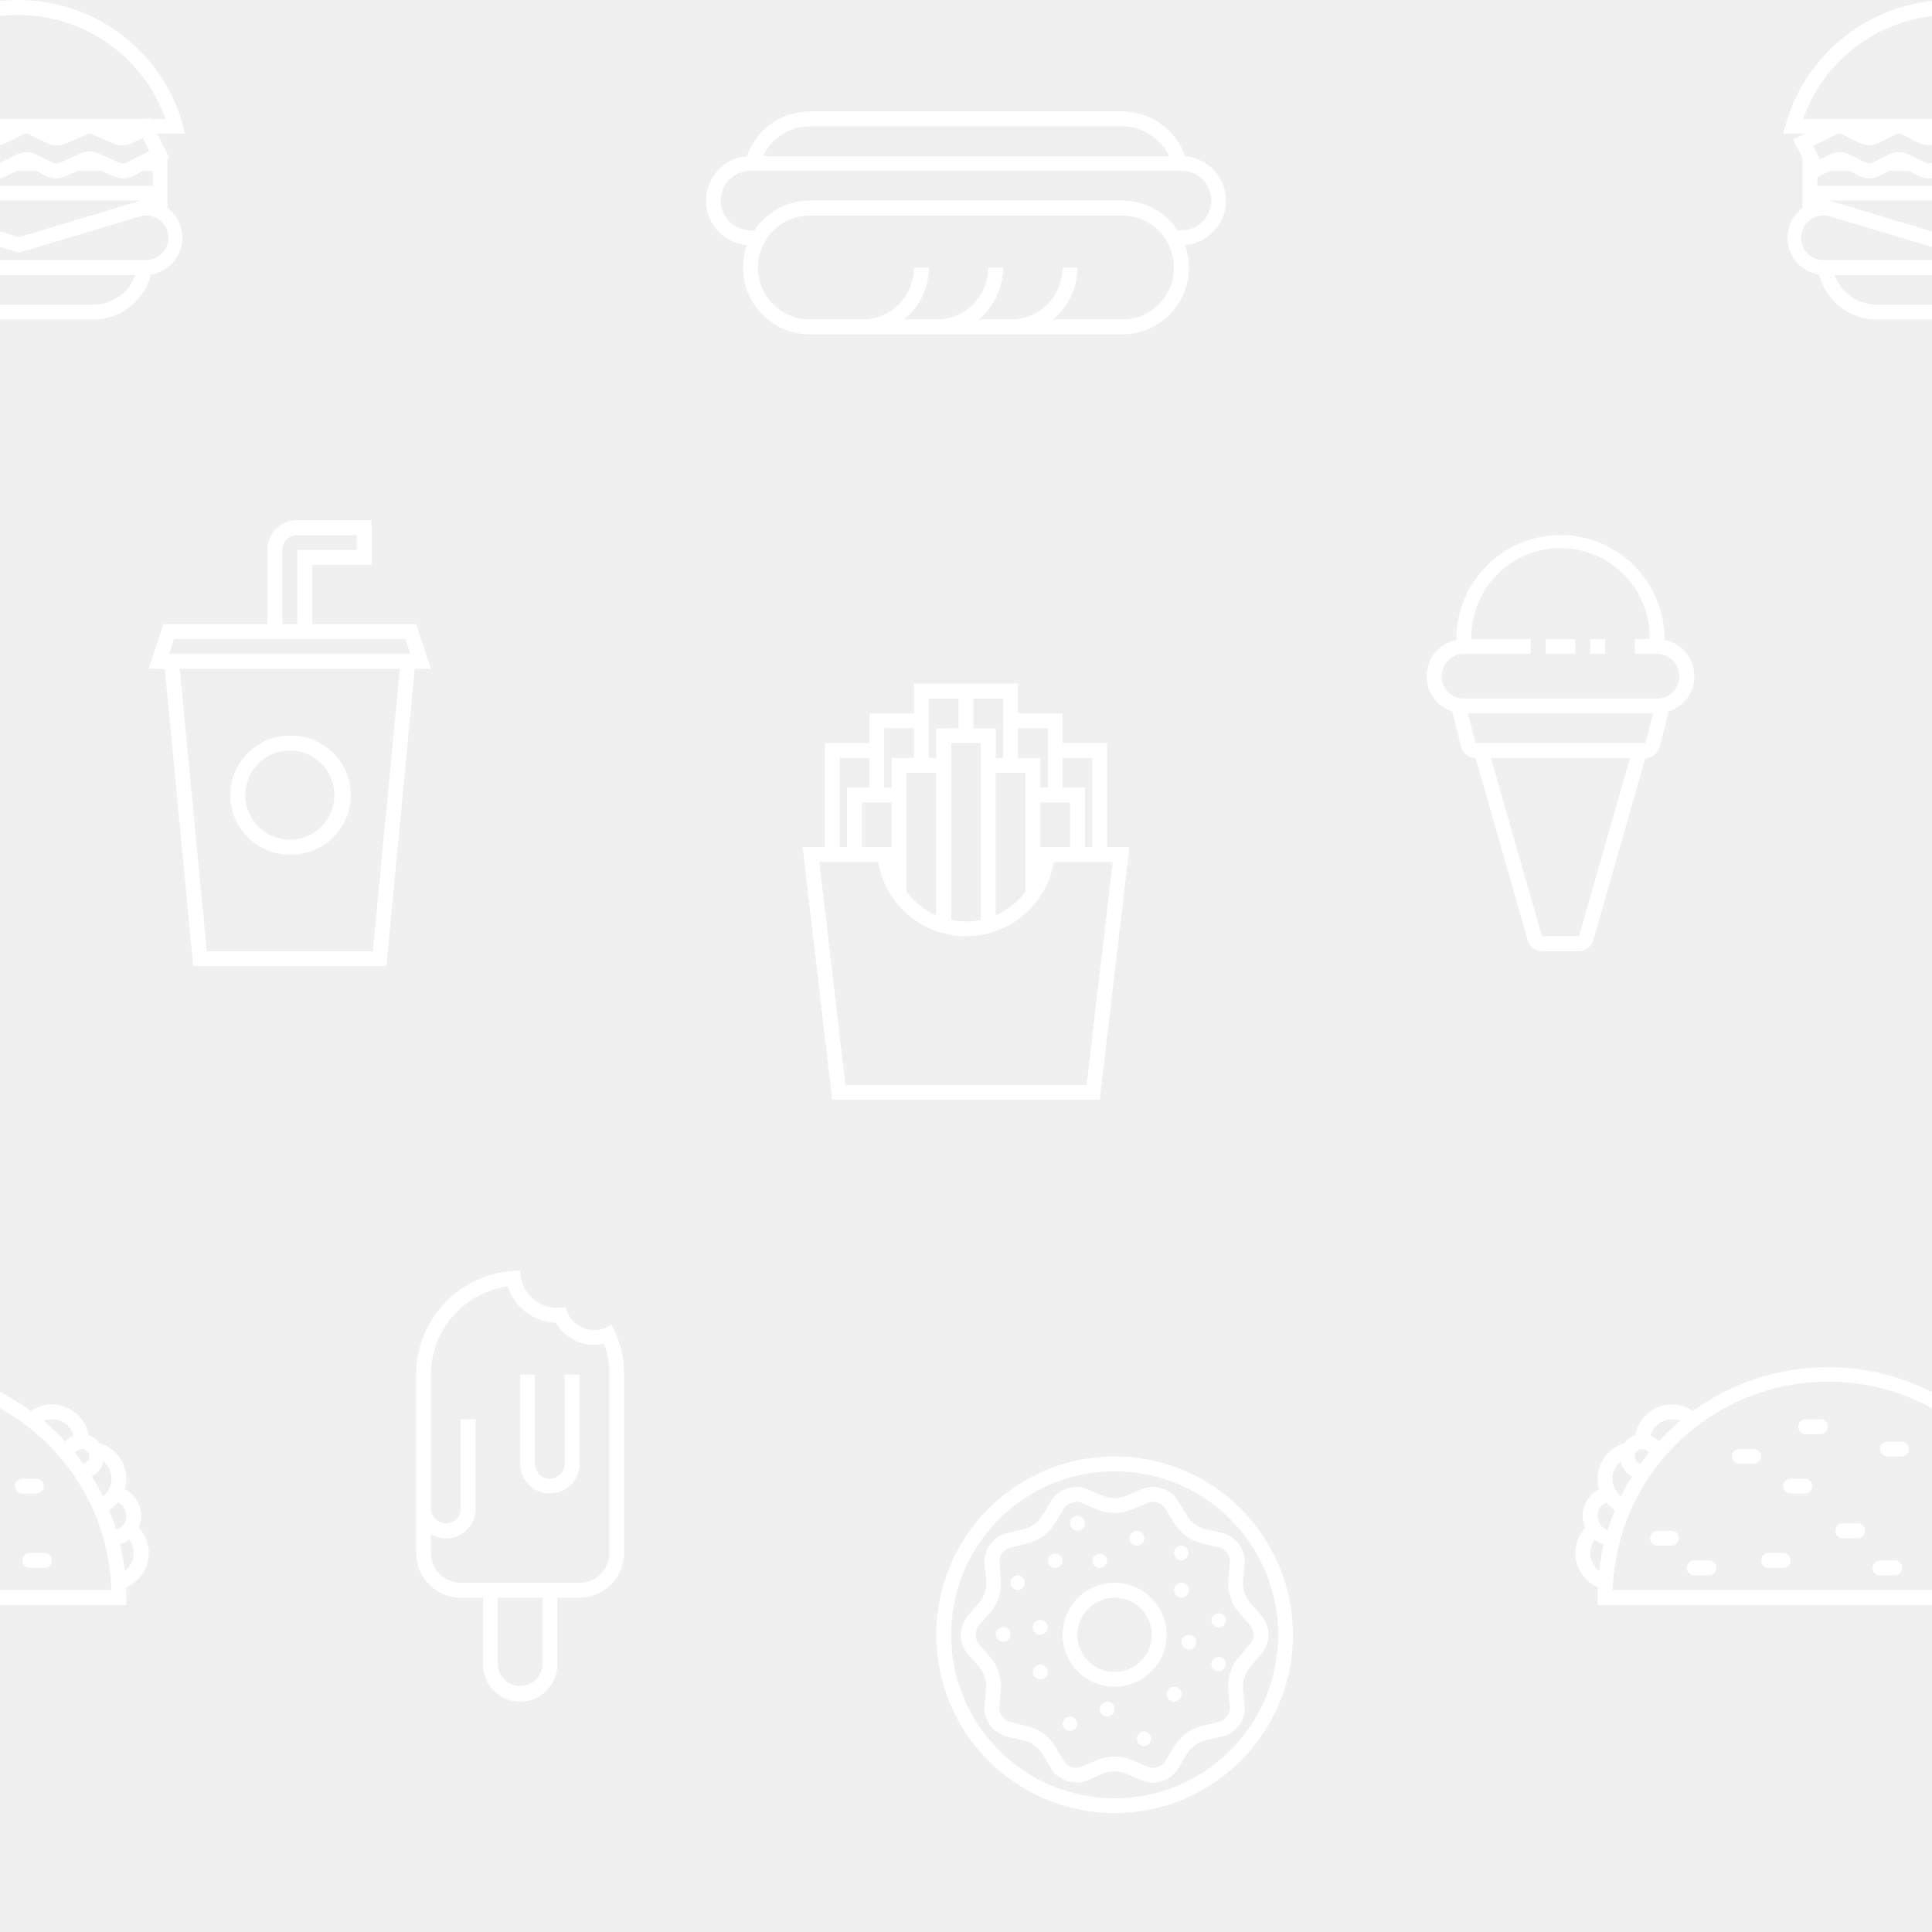
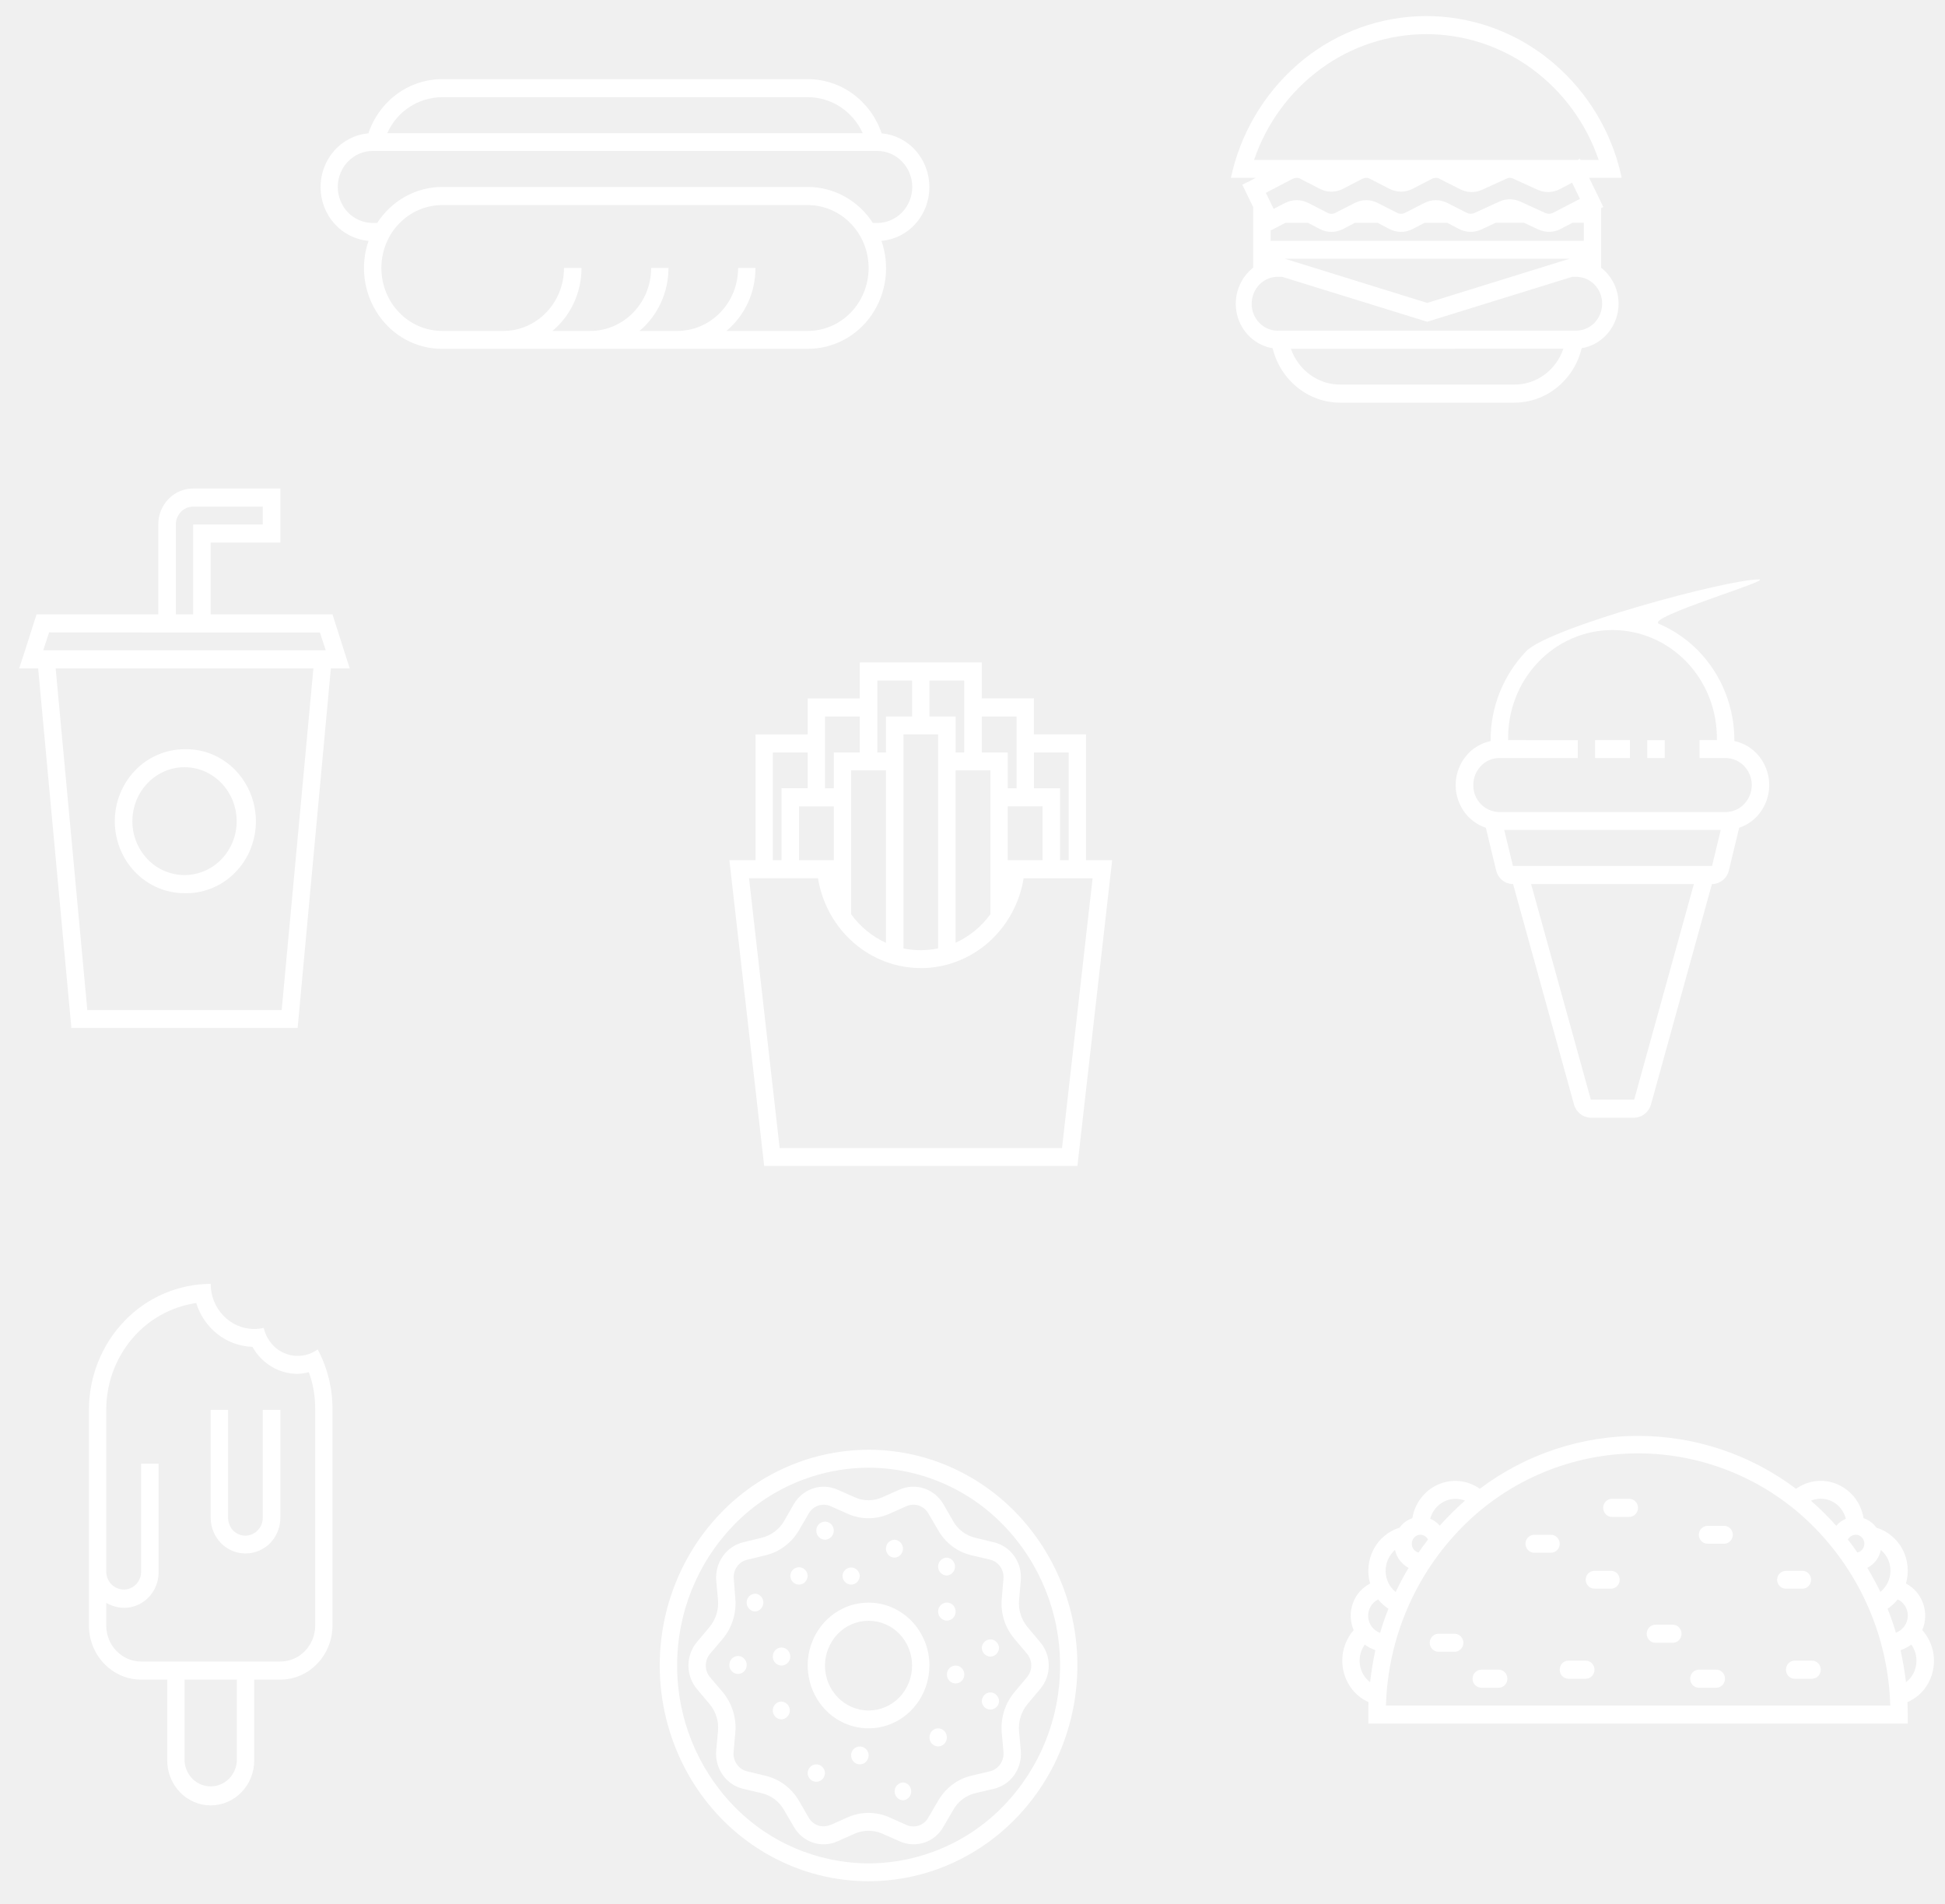
- <svg xmlns="http://www.w3.org/2000/svg" width="50" height="50">
-   <path style="stroke:none;fill-rule:evenodd;fill:#fff;fill-opacity:1" d="M4.688 3.078c.039.125.074.254.101.383H4.07l.227.45.086.175-.047.02v1.277c.309.234.45.629.355 1.004a.967.967 0 0 1-.785.718l-.004.012A1.534 1.534 0 0 1 2.414 8.27h-3.848c-.699 0-1.312-.477-1.488-1.153l-.004-.012a.967.967 0 0 1-.785-.718.967.967 0 0 1 .356-1.004V4.086l-.239-.477.176-.086.121-.062h-.55a4.426 4.426 0 0 1 8.535-.383Zm-7.083.383a.229.229 0 0 0-.085.02l-.594.3.172.344.25-.125a.58.58 0 0 1 .52 0l.421.21a.19.19 0 0 0 .172 0l.426-.21a.57.57 0 0 1 .515 0l.426.21a.19.19 0 0 0 .172 0L.426 4A.57.57 0 0 1 .94 4l.426.21a.2.2 0 0 0 .164.005l.555-.246a.567.567 0 0 1 .465 0l.554.246a.2.2 0 0 0 .165-.004l.597-.3-.172-.345-.273.137a.572.572 0 0 1-.492.012l-.535-.235a.162.162 0 0 0-.075-.02h-.004a.162.162 0 0 0-.074.02l-.535.235a.572.572 0 0 1-.492-.012L.77 3.484a.157.157 0 0 0-.086-.023.213.213 0 0 0-.086.02l-.426.214a.57.57 0 0 1-.516 0l-.422-.21a.232.232 0 0 0-.09-.02.164.164 0 0 0-.085.02l-.426.21a.57.57 0 0 1-.516 0l-.422-.21a.229.229 0 0 0-.086-.02h-.004Zm0-.383h-.94a4.04 4.04 0 0 1 7.616 0H3.88l-.012-.027-.05.027Zm5.836 1.477.262-.133h.25v.387h-6.922v-.223l.067-.031.261-.133h.496l.262.133a.57.57 0 0 0 .516 0l.262-.133h.5l.261.133a.57.57 0 0 0 .516 0l.262-.133h.5l.261.133a.572.572 0 0 0 .492.011l.32-.144h.622l.32.144c.16.07.34.067.492-.011Zm-6.097.636 3.148.946 3.149-.946Zm-.121.387h.062l3.207.961 3.203-.96h.063a.576.576 0 1 1 0 1.151h-6.535a.577.577 0 1 1 0-1.152Zm.257 1.54c.165.456.598.765 1.086.765h3.848A1.14 1.14 0 0 0 3.5 7.117ZM54.688 3.078c.039.125.074.254.101.383h-.719l.227.45.086.175-.047.02v1.277c.309.234.45.629.355 1.004a.967.967 0 0 1-.785.718l-.004.012a1.534 1.534 0 0 1-1.488 1.153h-3.848c-.699 0-1.312-.477-1.488-1.153l-.004-.012a.967.967 0 0 1-.785-.718.967.967 0 0 1 .356-1.004V4.086l-.239-.477.176-.086.121-.062h-.55a4.426 4.426 0 0 1 8.535-.383Zm-7.083.383a.229.229 0 0 0-.085.02l-.594.3.172.344.25-.125a.58.58 0 0 1 .52 0l.421.21a.19.19 0 0 0 .172 0l.426-.21a.57.57 0 0 1 .515 0l.426.21a.19.19 0 0 0 .172 0l.426-.21a.57.57 0 0 1 .515 0l.426.21a.2.2 0 0 0 .164.005l.555-.246a.567.567 0 0 1 .465 0l.554.246a.2.2 0 0 0 .165-.004l.597-.3-.172-.345-.273.137a.572.572 0 0 1-.492.012l-.535-.235a.162.162 0 0 0-.075-.02h-.004a.162.162 0 0 0-.074.02l-.535.235a.572.572 0 0 1-.492-.012l-.445-.219a.157.157 0 0 0-.086-.023.213.213 0 0 0-.086.02l-.426.214a.57.57 0 0 1-.516 0l-.422-.21a.181.181 0 0 0-.09-.024.213.213 0 0 0-.085.02l-.426.214a.57.57 0 0 1-.516 0l-.422-.21a.178.178 0 0 0-.086-.024Zm0-.383h-.94a4.04 4.04 0 0 1 7.616 0h-.402l-.012-.027-.05.027Zm5.836 1.477.262-.133h.25v.387h-6.922v-.223l.067-.031.261-.133h.496l.262.133a.57.57 0 0 0 .516 0l.262-.133h.5l.261.133a.57.57 0 0 0 .516 0l.262-.133h.5l.261.133a.572.572 0 0 0 .492.011l.32-.144h.622l.32.144c.16.07.34.067.492-.011Zm-6.097.636 3.148.946 3.149-.946Zm-.121.387h.062l3.207.961 3.203-.96h.063a.576.576 0 1 1 0 1.151h-6.535a.577.577 0 1 1 0-1.152Zm.257 1.54c.165.456.598.765 1.086.765h3.848a1.14 1.14 0 0 0 1.086-.766ZM30.672 4.043a1.73 1.73 0 0 0-1.633-1.16h-8.078a1.73 1.73 0 0 0-1.633 1.16 1.154 1.154 0 0 0 .004 2.3 1.724 1.724 0 0 0 .215 1.579c.324.46.851.734 1.414.73h8.078a1.724 1.724 0 0 0 1.629-2.309 1.154 1.154 0 0 0 .004-2.3Zm-1.633-.773h-8.078c-.52 0-.992.296-1.215.77h10.508a1.34 1.34 0 0 0-1.215-.77Zm-1.797 5c.406-.329.645-.825.64-1.348H27.5c0 .746-.602 1.348-1.348 1.348h-.832c.407-.329.64-.825.64-1.348h-.382c0 .746-.605 1.348-1.348 1.348h-.835c.41-.329.644-.825.644-1.348h-.387c0 .746-.601 1.348-1.343 1.348H20.96a1.345 1.345 0 0 1-1.344-1.348c0-.742.602-1.344 1.344-1.344h8.078c.742 0 1.344.602 1.344 1.344 0 .746-.602 1.348-1.344 1.348ZM20.961 5.19c-.578 0-1.117.29-1.438.77h-.101a.771.771 0 0 1-.77-.77c0-.425.348-.77.77-.77h11.156c.422 0 .77.345.77.77 0 .426-.348.77-.77.77h-.101c-.32-.48-.86-.77-1.438-.77ZM7.5 22.117a1.54 1.54 0 1 0-.001-3.079 1.54 1.54 0 0 0 .001 3.08Zm1.152-1.539a1.152 1.152 0 1 1-2.304 0c0-.637.515-1.156 1.152-1.156.637 0 1.152.52 1.152 1.156ZM8.078 15v-.383h1.54v-1.156H7.69a.769.769 0 0 0-.77.77v1.921h-2.69l-.254.77-.13.387h.419L5 25h5l.734-7.691h.418l-.129-.387-.253-.77H8.078Zm-.77-.77v1.922h.383V14.23h1.54v-.382H7.69a.383.383 0 0 0-.382.382Zm.383 2.31h2.801l.13.382H4.378l.129-.383Zm2.657.769H4.652l.7 7.308h4.296ZM24.809 17.691h-1.157v.77H22.5v.77h-1.152v2.69h-.578l.046.388.723 6.152h6.922l.723-6.152.046-.387h-.578V19.23H27.5v-.77h-1.152v-.769Zm3.46 4.23v-2.304H27.5v.766h.578v1.539Zm-.578 0V20.77h-.77v1.152Zm-1.152 1.157V20h-.77v3.688c.31-.137.57-.348.77-.61Zm-1.156.73V19.23h-.766v4.579c.254.05.512.05.766 0Zm-1.153-.12V20h-.77v3.078c.2.266.466.477.77.61Zm-1.152-1.766V20.77h-.77v1.152Zm-1.156 0v-1.54h.578v-.765h-.77v2.305Zm5.195-2.305v-.77h-.77v.77h.575v.766h.195Zm-1.156 0v-1.539h-.77v.77h.579v.77Zm-1.152-.77v-.769h-.77v1.54h.191v-.77Zm-1.157.77v-.77h-.77v1.536h.196v-.766ZM25 24.23a2.306 2.306 0 0 0 2.273-1.921h1.524l-.676 5.77H21.88l-.676-5.77h1.524A2.306 2.306 0 0 0 25 24.23ZM40.77 16.54v.382H40v-.383Zm.77 0h-.388v.382h.387Zm-3.849 0v.019a.96.96 0 0 0-.105 1.855l.012.047.215.863a.384.384 0 0 0 .37.293h.005l1.347 4.719c.047.164.2.277.371.281h.957a.398.398 0 0 0 .371-.281l1.348-4.719c.18 0 .332-.12.375-.293l.215-.863.012-.047a.96.96 0 0 0-.106-1.855v-.02a2.692 2.692 0 0 0-2.695-2.691 2.692 2.692 0 0 0-2.692 2.691Zm.77 0h1.156v.382h-1.734a.576.576 0 0 0-.574.578c0 .32.257.578.574.578h5a.577.577 0 1 0 0-1.156h-.574v-.383h.382a2.307 2.307 0 1 0-4.613 0Zm-.277 2.69-.192-.77h4.785l-.191.77Zm1.722 5-1.32-4.613h3.598l-1.32 4.613ZM28.848 46.54a4.231 4.231 0 1 0-.002-8.463 4.231 4.231 0 0 0 .002 8.462Zm4.613-4.231a4.615 4.615 0 1 1-9.23-.004 4.615 4.615 0 0 1 9.23.004Zm-5.457 3.41.39-.168c.29-.121.614-.121.903 0l.39.168c.18.074.383.008.481-.16l.219-.364c.164-.27.425-.46.73-.53l.414-.095a.387.387 0 0 0 .297-.41l-.039-.422a1.155 1.155 0 0 1 .281-.86l.278-.32a.385.385 0 0 0 0-.503l-.278-.32a1.15 1.15 0 0 1-.28-.86l.038-.422a.383.383 0 0 0-.297-.41l-.414-.094a1.151 1.151 0 0 1-.73-.531l-.219-.363a.386.386 0 0 0-.48-.157l-.391.168c-.29.121-.613.121-.902 0l-.391-.168a.386.386 0 0 0-.48.157l-.22.367a1.17 1.17 0 0 1-.73.527l-.414.098a.38.38 0 0 0-.293.406l.035.422c.028.313-.074.625-.277.86l-.281.32a.385.385 0 0 0 0 .504l.281.32c.203.238.305.547.277.86l-.039.421a.387.387 0 0 0 .297.41l.414.098c.305.07.57.262.73.527l.22.367a.38.38 0 0 0 .48.153Zm.543.183a.791.791 0 0 1 .598 0l.394.168c.352.153.762.02.961-.312l.219-.363a.76.76 0 0 1 .484-.356l.414-.094a.766.766 0 0 0 .594-.816l-.04-.422a.782.782 0 0 1 .188-.574l.278-.32a.762.762 0 0 0 0-1.008l-.278-.32a.788.788 0 0 1-.187-.575l.039-.422a.766.766 0 0 0-.594-.816l-.414-.098a.769.769 0 0 1-.484-.351l-.219-.368a.778.778 0 0 0-.965-.312l-.39.168a.756.756 0 0 1-.598 0l-.395-.168a.768.768 0 0 0-.957.312l-.218.368a.787.787 0 0 1-.489.351l-.414.098a.773.773 0 0 0-.594.816l.04.422a.776.776 0 0 1-.188.574l-.277.32a.77.77 0 0 0 0 1.008l.277.32a.778.778 0 0 1 .188.571l-.04.422a.77.77 0 0 0 .594.82l.414.094a.779.779 0 0 1 .489.356l.218.363a.763.763 0 0 0 .961.312Zm.683-6.093c0-.106.086-.192.192-.192.105 0 .195.086.195.192 0 .105-.09.191-.195.191a.192.192 0 0 1-.192-.191Zm1.153.382c0-.105.09-.191.195-.191a.192.192 0 0 1 0 .383.195.195 0 0 1-.195-.192Zm-2.113.192a.192.192 0 0 1 .382 0c0 .11-.086.195-.191.195a.193.193 0 0 1-.191-.195Zm-1.153 0a.192.192 0 0 1 .383 0c0 .11-.086.195-.191.195a.193.193 0 0 1-.192-.195Zm.574-.961c0-.106.086-.192.192-.192.11 0 .195.086.195.192a.196.196 0 0 1-.195.195.195.195 0 0 1-.192-.195Zm-1.539 1.539c0-.106.086-.191.196-.191a.192.192 0 0 1 0 .382.193.193 0 0 1-.196-.191Zm.578 1.156c0-.11.086-.195.192-.195.105 0 .195.086.195.195 0 .106-.09.192-.195.192a.192.192 0 0 1-.192-.192Zm0 1.153c0-.106.086-.192.192-.192.105 0 .195.086.195.192 0 .105-.09.19-.195.19a.192.192 0 0 1-.192-.19Zm.77 1.347c0-.11.086-.195.191-.195.106 0 .192.086.192.195a.192.192 0 0 1-.383 0Zm.96-.387c0-.105.087-.19.192-.19.11 0 .196.085.196.19a.193.193 0 0 1-.196.192.192.192 0 0 1-.191-.192Zm.962.77c0-.105.086-.191.195-.191a.192.192 0 0 1 0 .382.193.193 0 0 1-.195-.191Zm.77-1.152c0-.11.085-.196.19-.196a.193.193 0 1 1-.19.196Zm1.156-.77c0-.105.086-.195.191-.195.106 0 .191.09.191.195a.192.192 0 0 1-.382 0Zm-.77-.578a.192.192 0 1 1 .384 0 .192.192 0 0 1-.384 0Zm.77-.578a.192.192 0 0 1 .382 0 .195.195 0 0 1-.19.195.195.195 0 0 1-.192-.195Zm-.965-.77c0-.105.09-.191.195-.191.106 0 .192.086.192.191 0 .11-.086.196-.192.196a.196.196 0 0 1-.195-.196ZM25.77 42.31a.192.192 0 1 1 .383 0 .192.192 0 0 1-.383 0Zm3.078.96a.96.96 0 1 0 0-1.921.964.964 0 0 0-.965.96c0 .532.433.962.965.962Zm1.343-.96a1.345 1.345 0 1 1-1.344-1.348c.743 0 1.344.602 1.344 1.348Zm16.54-5.579a.192.192 0 0 0-.192.192c0 .105.086.195.191.195h.387c.106 0 .192-.09.192-.195a.192.192 0 0 0-.192-.192Zm3.652 1.73c0-.105.09-.19.195-.19h.383a.192.192 0 0 1 0 .382h-.383a.195.195 0 0 1-.195-.191Zm-2.692.962a.193.193 0 0 0-.191.195c0 .106.086.192.191.192h.387a.192.192 0 0 0 .192-.192.193.193 0 0 0-.192-.195Zm-4.808.195a.192.192 0 0 0 0 .383h.387a.192.192 0 0 0 0-.383Zm.965.766c-.11 0-.196.09-.196.195 0 .106.086.192.196.192h.382a.192.192 0 0 0 .192-.192.195.195 0 0 0-.192-.195Zm1.73 0c0-.106.086-.192.192-.192h.382a.193.193 0 1 1 0 .387h-.382a.193.193 0 0 1-.192-.195Zm2.883.195c0-.105.086-.195.191-.195h.387c.106 0 .191.09.191.195a.192.192 0 0 1-.19.192h-.388a.192.192 0 0 1-.191-.192Zm2.309-.387a.192.192 0 0 0-.192.192c0 .11.086.195.192.195h.382a.193.193 0 1 0 0-.387ZM48.652 37.5c0-.105.086-.191.196-.191h.382a.192.192 0 0 1 0 .382h-.382a.193.193 0 0 1-.196-.191ZM45 37.5a.192.192 0 0 0 0 .383h.383c.11 0 .195-.086.195-.192a.193.193 0 0 0-.195-.191Zm1.152.96c0-.105.086-.19.196-.19h.382a.192.192 0 0 1 0 .382h-.382a.193.193 0 0 1-.196-.191Zm-4.804 2.888c0-.094 0-.184.004-.27a.966.966 0 0 1-.329-1.539.768.768 0 0 1 .364-.996.961.961 0 0 1 .652-1.195.56.56 0 0 1 .281-.203.963.963 0 0 1 1.492-.63 5.94 5.94 0 0 1 3.497-1.132c1.304 0 2.511.422 3.492 1.133a.952.952 0 0 1 .918-.094c.304.129.52.398.574.723a.57.57 0 0 1 .285.203.961.961 0 0 1 .652 1.195.768.768 0 0 1 .36.996.956.956 0 0 1-.328 1.54c.004.085.008.175.008.269v.191H41.348Zm.156-1.38c-.05.227-.09.454-.117.684a.574.574 0 0 1-.117-.804c.07.05.148.093.234.12Zm.289-.886c-.07.168-.133.336-.184.516a.39.39 0 0 1-.265-.344.392.392 0 0 1 .222-.371c.063.078.141.144.227.199Zm.445-.875c-.105.168-.199.34-.285.516a.578.578 0 0 1-.016-.899c.04.168.149.305.301.383Zm.219-.328c.066-.094.14-.188.211-.277a.192.192 0 0 0-.215-.098.193.193 0 0 0-.144.191c0 .09.062.164.148.184Zm1.027-1.11c-.199.169-.382.348-.558.536a.533.533 0 0 0-.211-.149.567.567 0 0 1 .297-.363.586.586 0 0 1 .472-.023Zm8.203.536a6.047 6.047 0 0 0-.558-.535.578.578 0 0 1 .773.387.533.533 0 0 0-.21.148Zm.258.297c.075.09.145.183.211.277a.192.192 0 0 0 .153-.184.197.197 0 0 0-.145-.191.2.2 0 0 0-.219.098Zm.72 1.12a6.678 6.678 0 0 0-.29-.515.565.565 0 0 0 .3-.383c.138.114.212.278.212.453a.578.578 0 0 1-.223.446Zm.343.872a6.15 6.15 0 0 0-.184-.512.982.982 0 0 0 .223-.2.38.38 0 0 1 .223.368.387.387 0 0 1-.262.344Zm.222 1.058c-.027-.23-.07-.46-.12-.683a.914.914 0 0 0 .238-.121c.09.12.129.273.109.425a.567.567 0 0 1-.227.38Zm-.347.5a5.571 5.571 0 0 0-5.57-5.394 5.572 5.572 0 0 0-5.575 5.394Zm-38.973-3.05a.412.412 0 0 1-.066-.22v-2.304h-.383v2.305c0 .324.203.613.508.722.304.11.648.016.855-.23a.772.772 0 0 0 .176-.492v-2.305h-.387v2.305c0 .105-.039.203-.113.273a.384.384 0 0 1-.59-.055Zm.512-4.254a.919.919 0 0 0 .21-.024c.06.25.235.453.473.547a.773.773 0 0 0 .72-.086c.218.395.331.84.327 1.293v4.613c0 .637-.515 1.157-1.152 1.157h-.578v1.73a.96.96 0 1 1-1.922 0v-1.73h-.578c-.637 0-1.152-.52-1.152-1.157v-4.613a2.695 2.695 0 0 1 2.69-2.695c0 .531.43.965.962.965Zm-3.27 2.882v2.31c0 .151.094.292.235.35a.386.386 0 0 0 .472-.136.396.396 0 0 0 .063-.215V36.73h.387v2.31a.76.76 0 0 1-1.031.723.868.868 0 0 1-.126-.056v.484c0 .426.348.77.77.77H15c.426 0 .77-.344.77-.77v-4.613c0-.297-.043-.555-.141-.805-.082.02-.164.032-.246.036-.41 0-.793-.22-1-.579a1.345 1.345 0 0 1-1.242-.937 2.307 2.307 0 0 0-1.989 2.285Zm1.73 4.618v1.73a.579.579 0 0 0 1.157 0v-1.73ZM-3.27 36.73a.192.192 0 0 0-.19.192c0 .105.085.195.19.195h.387c.106 0 .192-.09.192-.195a.192.192 0 0 0-.192-.192Zm3.653 1.73c0-.105.09-.19.195-.19h.383a.192.192 0 0 1 0 .382H.578a.195.195 0 0 1-.195-.191Zm-2.692.962a.193.193 0 0 0-.191.195c0 .106.086.192.191.192h.387a.192.192 0 0 0 .192-.192.193.193 0 0 0-.192-.195Zm-4.808.195a.192.192 0 0 0 0 .383h.387a.192.192 0 0 0 0-.383Zm.965.766c-.11 0-.196.09-.196.195 0 .106.086.192.196.192h.382a.192.192 0 0 0 .192-.192.195.195 0 0 0-.192-.195Zm1.73 0c0-.106.086-.192.192-.192h.382a.193.193 0 1 1 0 .387h-.382a.193.193 0 0 1-.192-.195Zm2.883.195c0-.105.086-.195.191-.195h.387c.106 0 .191.09.191.195a.192.192 0 0 1-.19.192h-.388a.192.192 0 0 1-.191-.192Zm2.309-.387a.192.192 0 0 0-.192.192c0 .11.086.195.192.195h.382a.193.193 0 1 0 0-.387ZM-1.348 37.5c0-.105.086-.191.196-.191h.382a.192.192 0 0 1 0 .382h-.382a.193.193 0 0 1-.196-.191ZM-5 37.5a.192.192 0 0 0 0 .383h.383c.11 0 .195-.086.195-.192a.193.193 0 0 0-.195-.191Zm1.152.96c0-.105.086-.19.196-.19h.382a.192.192 0 0 1 0 .382h-.382a.193.193 0 0 1-.196-.191Zm-4.804 2.888c0-.094 0-.184.004-.27a.966.966 0 0 1-.329-1.539.768.768 0 0 1 .364-.996.961.961 0 0 1 .652-1.195.56.56 0 0 1 .281-.203.963.963 0 0 1 1.492-.63 5.94 5.94 0 0 1 3.497-1.132c1.304 0 2.511.422 3.492 1.133a.952.952 0 0 1 .918-.094c.304.129.52.398.574.723a.57.57 0 0 1 .285.203.961.961 0 0 1 .652 1.195.768.768 0 0 1 .36.996.956.956 0 0 1-.328 1.54c.004.085.008.175.008.269v.191H-8.652Zm.156-1.38c-.05.227-.09.454-.117.684a.574.574 0 0 1-.117-.804c.07.05.148.093.234.12Zm.289-.886c-.07.168-.133.336-.184.516a.39.39 0 0 1-.265-.344.392.392 0 0 1 .222-.371c.063.078.141.144.227.199Zm.445-.875c-.105.168-.199.34-.285.516a.578.578 0 0 1-.015-.899c.039.168.148.305.3.383Zm.219-.328c.066-.094.14-.188.211-.277a.192.192 0 0 0-.215-.098.193.193 0 0 0-.144.191c0 .09.062.164.148.184Zm1.027-1.11c-.199.169-.382.348-.558.536a.533.533 0 0 0-.211-.149.567.567 0 0 1 .297-.363.586.586 0 0 1 .472-.023Zm8.204.536a6.047 6.047 0 0 0-.56-.535.578.578 0 0 1 .773.387.533.533 0 0 0-.21.148Zm.257.297c.075.09.145.183.211.277a.192.192 0 0 0 .153-.184.197.197 0 0 0-.145-.191.2.2 0 0 0-.219.098Zm.72 1.12a6.678 6.678 0 0 0-.29-.515.565.565 0 0 0 .3-.383c.138.114.212.278.212.453a.578.578 0 0 1-.223.446Zm.343.872a6.15 6.15 0 0 0-.184-.512.982.982 0 0 0 .223-.2.38.38 0 0 1 .223.368.387.387 0 0 1-.262.344Zm.222 1.058c-.027-.23-.07-.46-.12-.683a.914.914 0 0 0 .238-.121c.09.12.129.273.109.425a.567.567 0 0 1-.227.38Zm-.347.5a5.571 5.571 0 0 0-5.57-5.394 5.572 5.572 0 0 0-5.575 5.394Zm0 0" />
+ <svg xmlns="http://www.w3.org/2000/svg" width="47" height="46" fill="none">
+   <path fill="#fff" fill-rule="evenodd" d="M39.076 3.864c.043.141.081.287.11.433h-.785l.248.508.094.198-.052.022v1.443a1.108 1.108 0 0 1 .077 1.672 1.044 1.044 0 0 1-.547.273l-.004.013a1.738 1.738 0 0 1-.598.94 1.643 1.643 0 0 1-1.03.363h-4.207a1.652 1.652 0 0 1-1.028-.365 1.747 1.747 0 0 1-.599-.938l-.004-.013a1.044 1.044 0 0 1-.547-.273 1.099 1.099 0 0 1-.311-.538c-.05-.208-.04-.426.03-.628.069-.201.194-.377.359-.506V5.003l-.262-.54.193-.096.132-.07h-.601a5.029 5.029 0 0 1 1.613-2.74A4.753 4.753 0 0 1 34.25.393a4.728 4.728 0 0 1 2.982.891 4.99 4.99 0 0 1 1.844 2.58Zm-7.745.433a.244.244 0 0 0-.092.022l-.65.34.188.388.273-.141a.618.618 0 0 1 .57 0l.46.237a.203.203 0 0 0 .188 0l.465-.237a.607.607 0 0 1 .563 0l.466.237a.202.202 0 0 0 .188 0l.466-.237a.607.607 0 0 1 .563 0l.466.237a.213.213 0 0 0 .18.005l.606-.277a.603.603 0 0 1 .509 0l.605.277a.213.213 0 0 0 .18-.004l.654-.339-.189-.39-.298.155a.61.61 0 0 1-.538.014l-.585-.266a.173.173 0 0 0-.082-.022h-.004a.173.173 0 0 0-.081.022l-.585.266a.608.608 0 0 1-.538-.014l-.487-.247a.168.168 0 0 0-.094-.026.227.227 0 0 0-.094.022l-.466.242a.607.607 0 0 1-.564 0l-.461-.237a.193.193 0 0 0-.099-.027.227.227 0 0 0-.093.022l-.465.242a.607.607 0 0 1-.565 0l-.461-.237a.19.19 0 0 0-.094-.027h-.005Zm0-.433h-1.027a4.55 4.55 0 0 1 1.614-2.203 4.321 4.321 0 0 1 2.55-.836c.912 0 1.803.292 2.549.836a4.551 4.551 0 0 1 1.614 2.203h-.44l-.013-.03-.054.03H31.33Zm6.382 1.668.286-.15h.273v.437h-7.568v-.251l.073-.035.285-.15h.543l.286.15a.608.608 0 0 0 .565 0l.286-.15h.547l.285.15a.607.607 0 0 0 .564 0l.287-.15h.547l.285.15a.61.61 0 0 0 .538.012l.35-.163h.68l.35.163c.175.079.372.076.538-.013Zm-6.667.719 3.442 1.068 3.443-1.068h-6.885Zm-.132.437h.068l3.506 1.086 3.502-1.085h.07a.612.612 0 0 1 .462.18.651.651 0 0 1 .193.47.67.67 0 0 1-.194.47.628.628 0 0 1-.462.18h-7.145a.612.612 0 0 1-.47-.176.652.652 0 0 1-.198-.474.67.67 0 0 1 .198-.475.628.628 0 0 1 .47-.176Zm.28 1.74c.181.515.655.864 1.188.864h4.208c.26.002.515-.08.728-.236.213-.155.374-.375.46-.63l-6.583.002Zm-9.89-5.207a1.95 1.95 0 0 0-.69-.949 1.85 1.85 0 0 0-1.095-.36h-8.832a1.85 1.85 0 0 0-1.095.36 1.95 1.95 0 0 0-.69.95c-.316.027-.61.176-.824.417a1.328 1.328 0 0 0-.332.884c.001.326.12.641.335.881.215.24.51.389.825.415a2.008 2.008 0 0 0 .235 1.784c.354.52.93.829 1.546.825h8.832c.304 0 .603-.073.872-.217.27-.144.502-.352.677-.608A2.008 2.008 0 0 0 21.3 5.82c.315-.027.61-.175.824-.416.215-.24.334-.555.334-.881.001-.327-.117-.643-.331-.884a1.247 1.247 0 0 0-.823-.418Zm-1.785-.873h-8.832a1.46 1.46 0 0 0-1.329.87h11.49a1.5 1.5 0 0 0-.542-.635 1.43 1.43 0 0 0-.787-.235Zm-1.965 5.648c.444-.372.706-.932.7-1.523h-.418c0 .843-.658 1.523-1.473 1.523h-.91c.22-.184.396-.416.517-.68a2.01 2.01 0 0 0 .183-.843h-.418c0 .843-.662 1.523-1.474 1.523h-.913c.448-.372.704-.932.704-1.523h-.423c0 .843-.657 1.523-1.468 1.523h-1.475a1.43 1.43 0 0 1-.564-.116 1.468 1.468 0 0 1-.477-.33 1.524 1.524 0 0 1-.318-.494 1.563 1.563 0 0 1-.111-.583c0-.838.658-1.518 1.47-1.518h8.832c.39 0 .765.16 1.04.446.277.285.432.671.432 1.075 0 .403-.155.79-.431 1.075-.276.285-.65.445-1.04.445h-1.965Zm-6.867-3.479c-.632 0-1.222.328-1.573.87h-.11a.83.83 0 0 1-.595-.255.886.886 0 0 1-.247-.615c0-.48.38-.87.842-.87h12.198c.461 0 .842.39.842.87 0 .481-.38.87-.842.87h-.11a1.915 1.915 0 0 0-.681-.639 1.843 1.843 0 0 0-.892-.231h-8.832ZM4.459 21.581c.224.006.448-.035.657-.12.21-.084.4-.212.56-.374.162-.162.29-.356.377-.57a1.789 1.789 0 0 0-.377-1.921 1.68 1.68 0 0 0-.56-.374 1.637 1.637 0 0 0-.658-.119c-.221 0-.44.045-.645.133-.204.087-.39.215-.546.377a1.77 1.77 0 0 0-.493 1.23c0 .462.178.904.494 1.23.316.326.744.508 1.19.508Zm1.26-1.738c0 .345-.133.676-.37.92a1.24 1.24 0 0 1-.89.38 1.24 1.24 0 0 1-.891-.38 1.324 1.324 0 0 1-.369-.92c0-.72.563-1.306 1.26-1.306.696 0 1.26.587 1.26 1.306Zm-.628-6.301v-.433h1.684v-1.305H4.666a.816.816 0 0 0-.595.254.871.871 0 0 0-.246.615v2.17H.883l-.277.87-.143.437h.459l.803 8.687h5.467l.803-8.687h.457l-.141-.437-.277-.87H5.091v-1.301Zm-.842-.87v2.171h.419v-2.17H6.35v-.432H4.666a.412.412 0 0 0-.295.126.44.44 0 0 0-.122.305Zm.419 2.61H7.73l.142.43H1.045l.141-.432 3.482.002Zm2.905.868H1.345l.765 8.255h4.697l.766-8.255Zm14.469-.145h-1.265v.87h-1.26v.87h-1.26v3.038h-.632l.05.438.791 6.95h7.569l.79-6.95.05-.437h-.631v-3.04h-1.26v-.87h-1.26v-.869h-1.682Zm3.783 4.778v-2.602h-.84v.865h.631v1.738h.209Zm-.632 0v-1.3h-.842v1.301h.842Zm-1.26 1.307v-3.477h-.841v4.166c.338-.155.623-.393.841-.689Zm-1.264.825v-5.171h-.837v5.172c.278.056.56.055.837-.001Zm-1.26-.136v-4.166h-.842v3.477c.218.3.51.539.842.69Zm-1.26-1.995v-1.3h-.842v1.3h.842Zm-1.264 0v-1.74h.632v-.863h-.842v2.603h.21Zm5.68-2.603v-.87h-.841v.87h.628v.865h.213v-.865Zm-1.264 0v-1.739h-.841v.87h.633v.87l.208-.001Zm-1.26-.87v-.869H21.2v1.74h.209v-.87l.633-.001Zm-1.264.87v-.87h-.842v1.735h.214v-.865h.628Zm1.474 5.21c.595 0 1.172-.218 1.627-.615.454-.397.759-.948.858-1.555h1.666l-.739 6.518H18.84L18.1 21.22h1.666c.1.607.404 1.157.859 1.555.454.397 1.03.615 1.626.615Zm17.135-5.507v.431h-.842v-.432h.842Zm.842 0h-.424v.431h.423l.001-.431Zm-4.208 0v.021a1.043 1.043 0 0 0-.587.353 1.11 1.11 0 0 0-.073 1.324c.132.198.324.345.545.419l.013.053.235.975a.436.436 0 0 0 .147.237c.074.06.164.093.258.094h.005l1.473 5.33a.434.434 0 0 0 .405.317h1.047a.427.427 0 0 0 .252-.09.45.45 0 0 0 .154-.227l1.474-5.33a.422.422 0 0 0 .41-.331l.235-.975.013-.053c.22-.074.412-.221.543-.42a1.111 1.111 0 0 0-.073-1.323 1.042 1.042 0 0 0-.586-.353v-.022c0-.4-.077-.795-.225-1.164a3.05 3.05 0 0 0-.639-.987 2.939 2.939 0 0 0-.956-.658c-.357-.153 2.797-1.075 2.41-1.074-.78 0-5.066 1.163-5.618 1.733a3.092 3.092 0 0 0-.862 2.15Zm.841 0h1.265v.431H36.23a.612.612 0 0 0-.445.193.653.653 0 0 0-.183.46.64.64 0 0 0 .628.653h5.467a.622.622 0 0 0 .447-.191.664.664 0 0 0 0-.923.622.622 0 0 0-.447-.192h-.628v-.432h.418a2.683 2.683 0 0 0-.177-1.014 2.616 2.616 0 0 0-.543-.864 2.52 2.52 0 0 0-.825-.579 2.453 2.453 0 0 0-1.955 0 2.52 2.52 0 0 0-.824.58c-.235.247-.42.54-.543.863a2.683 2.683 0 0 0-.177 1.014h.419Zm-.302 3.038-.21-.87h5.232l-.21.87H36.56Zm1.883 5.648-1.444-5.21h3.934l-1.443 5.21h-1.047ZM20.99 45.022a4.553 4.553 0 0 0 3.271-1.4 4.86 4.86 0 0 0 1.355-3.38 4.86 4.86 0 0 0-1.356-3.38 4.553 4.553 0 0 0-3.272-1.4 4.553 4.553 0 0 0-3.271 1.401 4.86 4.86 0 0 0-1.354 3.38 4.86 4.86 0 0 0 1.355 3.379 4.554 4.554 0 0 0 3.272 1.4Zm5.044-4.779c0 .684-.131 1.362-.385 1.995a5.227 5.227 0 0 1-1.095 1.69 5.038 5.038 0 0 1-1.637 1.13 4.906 4.906 0 0 1-3.862-.002 5.039 5.039 0 0 1-1.637-1.13 5.227 5.227 0 0 1-1.093-1.693 5.365 5.365 0 0 1-.383-1.995c0-1.382.533-2.708 1.48-3.685a4.965 4.965 0 0 1 3.568-1.525c1.338 0 2.622.55 3.567 1.528a5.301 5.301 0 0 1 1.477 3.687Zm-5.967 3.852.427-.19a1.24 1.24 0 0 1 .987 0l.426.19a.412.412 0 0 0 .526-.181l.24-.411c.18-.305.465-.52.798-.599l.453-.107a.423.423 0 0 0 .245-.17.447.447 0 0 0 .08-.293l-.043-.477a1.345 1.345 0 0 1 .307-.971l.304-.362a.443.443 0 0 0 0-.568l-.304-.361a1.312 1.312 0 0 1-.306-.972l.041-.476a.443.443 0 0 0-.077-.295.419.419 0 0 0-.247-.169l-.453-.106a1.24 1.24 0 0 1-.458-.215 1.286 1.286 0 0 1-.34-.385l-.24-.41a.425.425 0 0 0-.23-.19.41.41 0 0 0-.294.013l-.428.19c-.317.137-.67.137-.986 0l-.428-.19a.41.41 0 0 0-.294-.012.424.424 0 0 0-.23.19l-.241.414a1.307 1.307 0 0 1-.342.38 1.26 1.26 0 0 1-.456.215l-.453.11a.415.415 0 0 0-.244.168.44.44 0 0 0-.076.292l.038.476c.03.354-.081.706-.303.972l-.307.361a.443.443 0 0 0 0 .57l.307.36c.222.27.334.619.303.972l-.043.476a.448.448 0 0 0 .08.294c.059.085.146.145.245.169l.453.11c.333.08.623.297.798.596l.24.414c.052.09.134.158.231.19a.403.403 0 0 0 .294-.017v.005Zm.594.206a.84.84 0 0 1 .654 0l.43.19a.822.822 0 0 0 1.051-.352l.24-.41a.85.85 0 0 1 .224-.258.82.82 0 0 1 .305-.144l.453-.107a.836.836 0 0 0 .492-.334.886.886 0 0 0 .157-.587l-.043-.477a.91.91 0 0 1 .205-.648l.304-.362a.877.877 0 0 0 0-1.138l-.304-.362a.898.898 0 0 1-.204-.65l.042-.476a.886.886 0 0 0-.157-.587.837.837 0 0 0-.492-.335l-.453-.11a.828.828 0 0 1-.53-.397l-.239-.415a.855.855 0 0 0-.464-.379.825.825 0 0 0-.59.026l-.427.19a.803.803 0 0 1-.654 0l-.432-.19a.815.815 0 0 0-.587-.025.846.846 0 0 0-.46.378l-.238.415a.862.862 0 0 1-.534.397l-.453.11a.844.844 0 0 0-.49.337.894.894 0 0 0-.16.585l.044.477a.905.905 0 0 1-.205.648l-.303.361a.887.887 0 0 0 0 1.14l.303.36a.886.886 0 0 1 .205.646l-.044.476a.891.891 0 0 0 .157.59c.12.17.295.29.493.336l.453.107a.84.84 0 0 1 .534.402l.239.41a.84.84 0 0 0 .46.381.81.81 0 0 0 .59-.029l.428-.19Zm.747-6.882c0-.12.094-.217.21-.217a.217.217 0 0 1 0 .433.207.207 0 0 1-.148-.063.22.22 0 0 1-.062-.153Zm1.26.432c0-.119.099-.216.214-.216a.207.207 0 0 1 .138.068.22.22 0 0 1 0 .296.207.207 0 0 1-.138.068.21.21 0 0 1-.15-.063.224.224 0 0 1-.064-.153Zm-2.31.216a.22.22 0 0 1 .068-.138.206.206 0 0 1 .282 0 .22.22 0 0 1 .068.138c0 .125-.094.22-.21.22a.206.206 0 0 1-.148-.065.219.219 0 0 1-.06-.155Zm-1.26 0a.22.22 0 0 1 .066-.143.207.207 0 0 1 .286 0 .22.22 0 0 1 .066.143c0 .125-.094.22-.209.22a.205.205 0 0 1-.149-.064.22.22 0 0 1-.06-.156Zm.627-1.085c0-.12.094-.217.21-.217.12 0 .213.097.213.217a.225.225 0 0 1-.063.155.21.21 0 0 1-.15.065.21.21 0 0 1-.149-.066.224.224 0 0 1-.061-.154Zm-1.683 1.738c0-.12.094-.215.215-.215.051.005.1.03.134.07a.22.22 0 0 1 0 .29.208.208 0 0 1-.134.071.207.207 0 0 1-.151-.062.217.217 0 0 1-.064-.154Zm.632 1.306c0-.124.094-.22.21-.22.115 0 .213.097.213.22 0 .12-.098.217-.213.217a.207.207 0 0 1-.148-.064.22.22 0 0 1-.062-.153Zm0 1.302c0-.12.094-.216.21-.216a.216.216 0 0 1 0 .431.207.207 0 0 1-.148-.063.22.22 0 0 1-.062-.152Zm.842 1.522c0-.124.094-.22.209-.22.116 0 .21.097.21.22a.22.22 0 0 1-.067.143.206.206 0 0 1-.285 0 .22.22 0 0 1-.067-.143Zm1.05-.437c0-.119.095-.215.21-.215.12 0 .214.096.214.215a.225.225 0 0 1-.063.154.21.21 0 0 1-.151.063.207.207 0 0 1-.148-.064.221.221 0 0 1-.061-.153h-.001Zm1.052.87c0-.119.094-.216.213-.216.052.005.1.03.134.07a.221.221 0 0 1 0 .29.208.208 0 0 1-.134.071.205.205 0 0 1-.15-.062.217.217 0 0 1-.063-.153Zm.842-1.302c0-.124.093-.221.207-.221.042 0 .083.011.118.035a.224.224 0 0 1 .037.335.209.209 0 0 1-.23.05.212.212 0 0 1-.095-.078.223.223 0 0 1-.037-.12Zm1.264-.87c0-.118.094-.22.208-.22.116 0 .21.102.21.22a.22.22 0 0 1-.069.14.207.207 0 0 1-.281 0 .22.22 0 0 1-.068-.14Zm-.842-.652c0-.058.022-.113.061-.154a.207.207 0 0 1 .297 0 .22.22 0 0 1 0 .307.207.207 0 0 1-.297 0 .221.221 0 0 1-.061-.153Zm.842-.653a.22.22 0 0 1 .068-.14.206.206 0 0 1 .281 0 .22.22 0 0 1 .068.14.224.224 0 0 1-.06.154.21.21 0 0 1-.148.066.21.21 0 0 1-.148-.066.224.224 0 0 1-.061-.154Zm-1.056-.87c0-.118.099-.216.214-.216.116 0 .21.098.21.216a.215.215 0 0 1-.21.221.211.211 0 0 1-.151-.065.225.225 0 0 1-.063-.156Zm-5.044 1.308a.223.223 0 0 1 .056-.163.21.21 0 0 1 .154-.07.204.204 0 0 1 .154.07.218.218 0 0 1 .055.163.22.22 0 0 1-.066.143.206.206 0 0 1-.286 0 .22.22 0 0 1-.067-.143Zm3.366 1.084c.279 0 .546-.114.743-.317.197-.204.307-.48.307-.768 0-.287-.11-.563-.307-.767a1.034 1.034 0 0 0-1.487 0c-.198.203-.31.479-.311.767 0 .6.473 1.085 1.055 1.085Zm1.468-1.084c0 .3-.087.594-.249.843-.162.25-.392.444-.66.558a1.427 1.427 0 0 1-.85.085 1.457 1.457 0 0 1-.753-.417 1.536 1.536 0 0 1-.4-.778c-.057-.294-.028-.6.084-.877.111-.278.3-.515.542-.681.242-.167.526-.256.817-.255.812 0 1.47.68 1.47 1.522Zm16.492-4.03a.204.204 0 0 0-.149.064.22.22 0 0 0-.061.153c0 .119.094.22.209.22h.423c.116 0 .21-.101.21-.22a.221.221 0 0 0-.062-.153.207.207 0 0 0-.148-.063h-.422Zm3.993 1.955c0-.119.098-.215.213-.215h.419c.051.005.1.03.134.07a.221.221 0 0 1 0 .291.208.208 0 0 1-.134.07h-.419a.21.21 0 0 1-.15-.062.224.224 0 0 1-.063-.153v-.001ZM40 39.255a.205.205 0 0 0-.148.066.219.219 0 0 0-.06.154c0 .12.093.217.208.217h.423c.056 0 .11-.023.149-.063a.225.225 0 0 0 0-.309.21.21 0 0 0-.149-.065H40Zm-5.257.22a.208.208 0 0 0-.138.07.22.22 0 0 0 0 .294c.036.04.085.065.138.07h.423a.207.207 0 0 0 .139-.07.22.22 0 0 0 0-.295.207.207 0 0 0-.139-.069h-.423Zm1.055.866a.218.218 0 0 0-.214.22c0 .12.094.217.214.217h.418c.056 0 .11-.023.148-.064a.224.224 0 0 0 0-.308.21.21 0 0 0-.148-.065h-.418Zm1.892 0c0-.12.094-.217.21-.217h.418c.056 0 .11.023.15.064a.222.222 0 0 1 0 .309.208.208 0 0 1-.15.064H37.9a.207.207 0 0 1-.15-.065.22.22 0 0 1-.06-.155Zm3.152.22c0-.119.094-.22.21-.22h.422c.116 0 .21.101.21.22a.22.22 0 0 1-.062.153.207.207 0 0 1-.147.064h-.424a.207.207 0 0 1-.148-.064.22.22 0 0 1-.06-.153Zm2.525-.437a.207.207 0 0 0-.148.063.22.22 0 0 0-.062.154c0 .124.094.22.21.22h.418c.056 0 .11-.023.15-.064a.222.222 0 0 0 0-.31.208.208 0 0 0-.15-.063h-.418Zm-2.316-3.04c0-.12.094-.217.214-.217h.418c.052.006.1.031.135.07a.221.221 0 0 1 0 .291.208.208 0 0 1-.135.07h-.418a.206.206 0 0 1-.15-.061.217.217 0 0 1-.064-.154Zm-3.993 0a.208.208 0 0 0-.139.068.22.22 0 0 0 0 .295c.037.04.086.065.139.069h.419c.12 0 .213-.097.213-.217a.226.226 0 0 0-.063-.154.208.208 0 0 0-.15-.062h-.419Zm1.26 1.083c0-.118.094-.214.214-.214h.418c.051.005.1.03.134.07a.22.22 0 0 1 0 .291.208.208 0 0 1-.134.07h-.418a.207.207 0 0 1-.15-.062.217.217 0 0 1-.064-.155Zm-5.253 3.263c0-.107 0-.208.004-.305a1.058 1.058 0 0 1-.397-.31 1.126 1.126 0 0 1 .038-1.428.895.895 0 0 1-.02-.646.858.858 0 0 1 .418-.48 1.118 1.118 0 0 1 .085-.828c.066-.125.155-.236.263-.325a1.04 1.04 0 0 1 .364-.197.614.614 0 0 1 .308-.229c.03-.18.103-.348.213-.49.11-.143.252-.255.414-.325a1.023 1.023 0 0 1 1.004.104 6.35 6.35 0 0 1 7.642.001 1.02 1.02 0 0 1 1.004-.107c.332.146.568.45.627.817.125.04.234.121.312.23.133.04.256.106.364.196a1.08 1.08 0 0 1 .386.73c.015.143.002.286-.037.423.193.1.341.272.414.481.074.21.066.44-.02.644a1.116 1.116 0 0 1 .044 1.433 1.05 1.05 0 0 1-.403.307c.004.096.008.197.008.304v.215H33.066v-.215Zm.17-1.56a8.06 8.06 0 0 0-.127.774.642.642 0 0 1-.247-.427.669.669 0 0 1 .119-.482.903.903 0 0 0 .255.136Zm.316-1c-.076.19-.145.38-.2.583a.427.427 0 0 1-.203-.149.449.449 0 0 1-.088-.24.456.456 0 0 1 .06-.247.434.434 0 0 1 .183-.172c.07.088.155.164.248.225Zm.487-.988c-.115.19-.218.384-.312.583a.65.65 0 0 1-.243-.504.673.673 0 0 1 .226-.512.65.65 0 0 0 .329.433Zm.24-.37c.073-.107.15-.212.23-.314a.213.213 0 0 0-.099-.097.204.204 0 0 0-.136-.013.21.21 0 0 0-.115.08.222.222 0 0 0-.042.135c0 .102.067.186.161.208Zm1.122-1.255c-.214.19-.418.392-.61.606a.583.583 0 0 0-.23-.168.65.65 0 0 1 .324-.41.625.625 0 0 1 .516-.028Zm8.97.606a6.704 6.704 0 0 0-.61-.604.614.614 0 0 1 .724.193.66.66 0 0 1 .12.244.582.582 0 0 0-.229.167h-.005Zm.282.335c.082.102.158.207.23.313a.208.208 0 0 0 .12-.074.22.22 0 0 0-.11-.35.212.212 0 0 0-.138.015.221.221 0 0 0-.102.096Zm.787 1.265a7.601 7.601 0 0 0-.317-.581.622.622 0 0 0 .328-.433.654.654 0 0 1 .232.512.669.669 0 0 1-.244.504l.001-.002Zm.375.985a7.108 7.108 0 0 0-.201-.578 1.09 1.09 0 0 0 .244-.226.42.42 0 0 1 .184.169.44.44 0 0 1-.227.635Zm.243 1.196c-.03-.26-.077-.52-.131-.772a.989.989 0 0 0 .26-.137.674.674 0 0 1 .037.721.628.628 0 0 1-.166.188Zm-.38.564a6.39 6.39 0 0 0-1.85-4.32 5.99 5.99 0 0 0-4.24-1.773 5.99 5.99 0 0 0-4.243 1.771 6.39 6.39 0 0 0-1.853 4.322h12.186ZM5.583 36.915a.477.477 0 0 1-.072-.248v-2.603h-.42v2.604c0 .366.223.692.556.815a.833.833 0 0 0 .935-.26.89.89 0 0 0 .193-.555v-2.604H6.35v2.604a.432.432 0 0 1-.278.41.408.408 0 0 1-.356-.034.423.423 0 0 1-.134-.129Zm.56-4.805a.971.971 0 0 0 .23-.027.892.892 0 0 0 .184.375.821.821 0 0 0 1.12.146c.238.446.362.949.357 1.46v5.21c0 .72-.563 1.308-1.26 1.308h-.631v1.954c0 .288-.111.564-.308.767a1.034 1.034 0 0 1-.743.318c-.279 0-.546-.114-.743-.318a1.104 1.104 0 0 1-.308-.767v-1.954h-.632c-.696 0-1.26-.588-1.26-1.307v-5.21c0-.807.31-1.58.862-2.151a2.9 2.9 0 0 1 2.08-.894c0 .6.47 1.09 1.052 1.09Zm-3.576 3.255v2.61c0 .17.103.33.257.395.09.04.19.047.285.019a.423.423 0 0 0 .3-.415v-2.608h.423v2.609a.882.882 0 0 1-.09.404.851.851 0 0 1-.264.313.815.815 0 0 1-.773.1.93.93 0 0 1-.138-.064v.547c0 .481.38.87.842.87h3.366a.828.828 0 0 0 .595-.255.884.884 0 0 0 .247-.615v-5.21c0-.336-.048-.628-.155-.91-.09.023-.179.036-.269.04-.448 0-.867-.248-1.093-.653a1.441 1.441 0 0 1-.842-.306 1.519 1.519 0 0 1-.516-.753 2.501 2.501 0 0 0-1.555.87c-.4.475-.62 1.082-.62 1.711v1.301Zm1.892 5.217v1.954a.664.664 0 0 0 .194.445.623.623 0 0 0 .877 0 .664.664 0 0 0 .194-.445v-1.954H4.459Z" clip-rule="evenodd" />
</svg>
